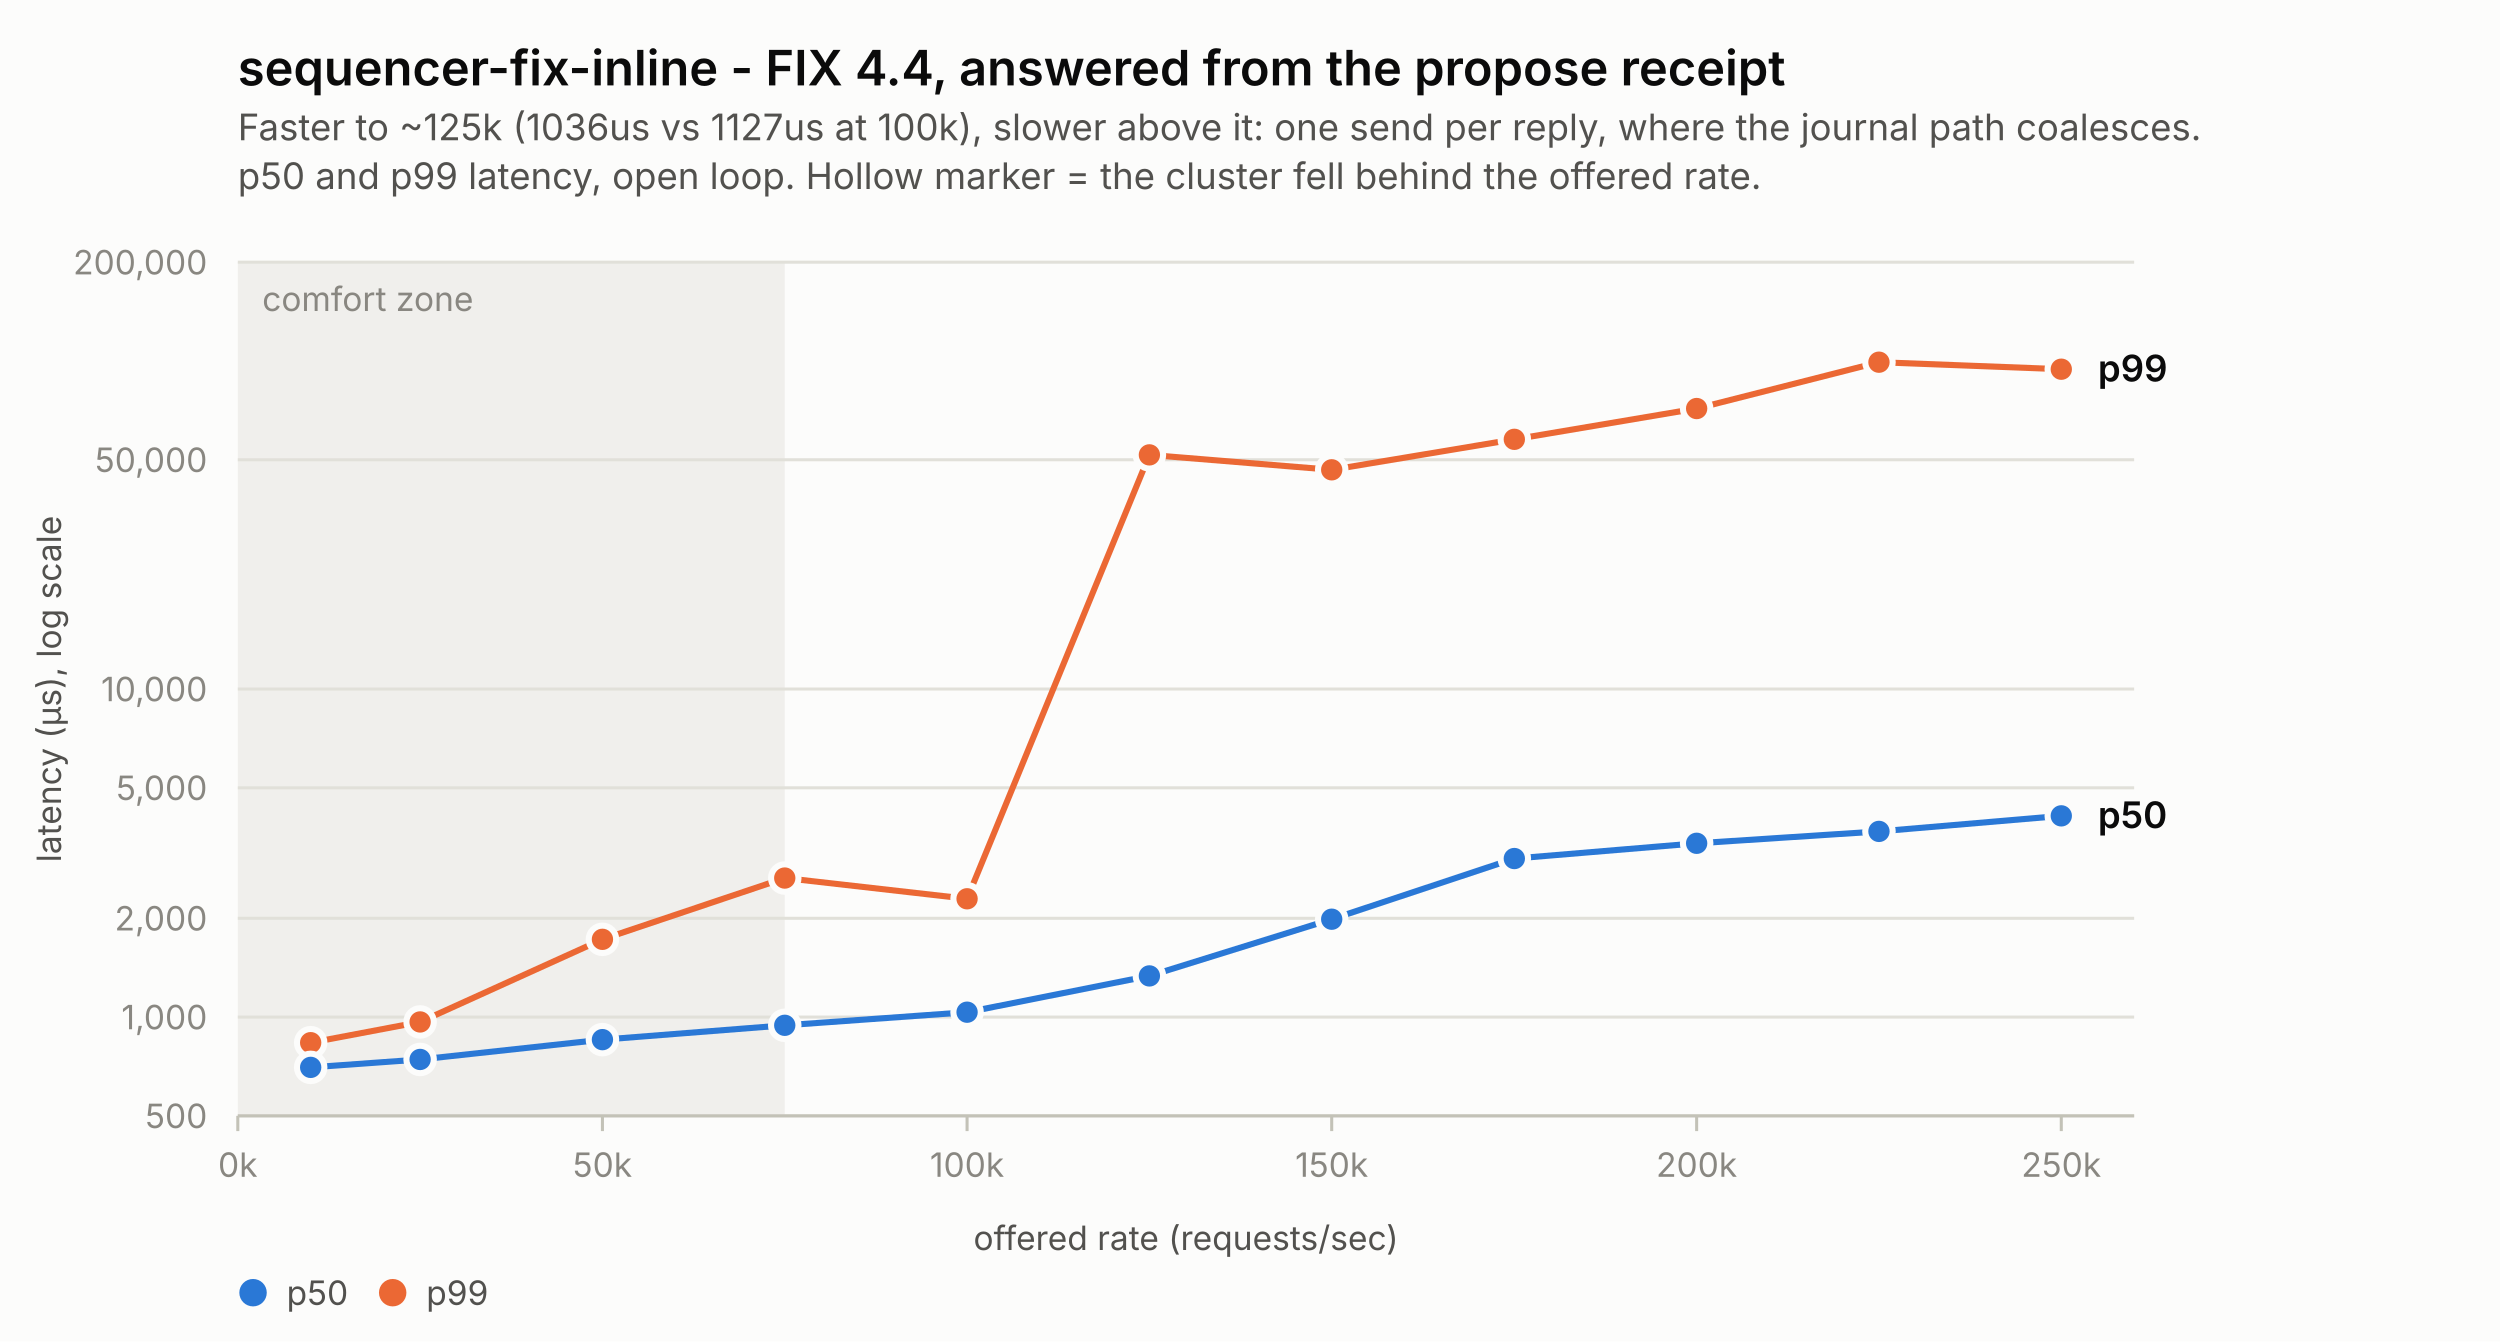
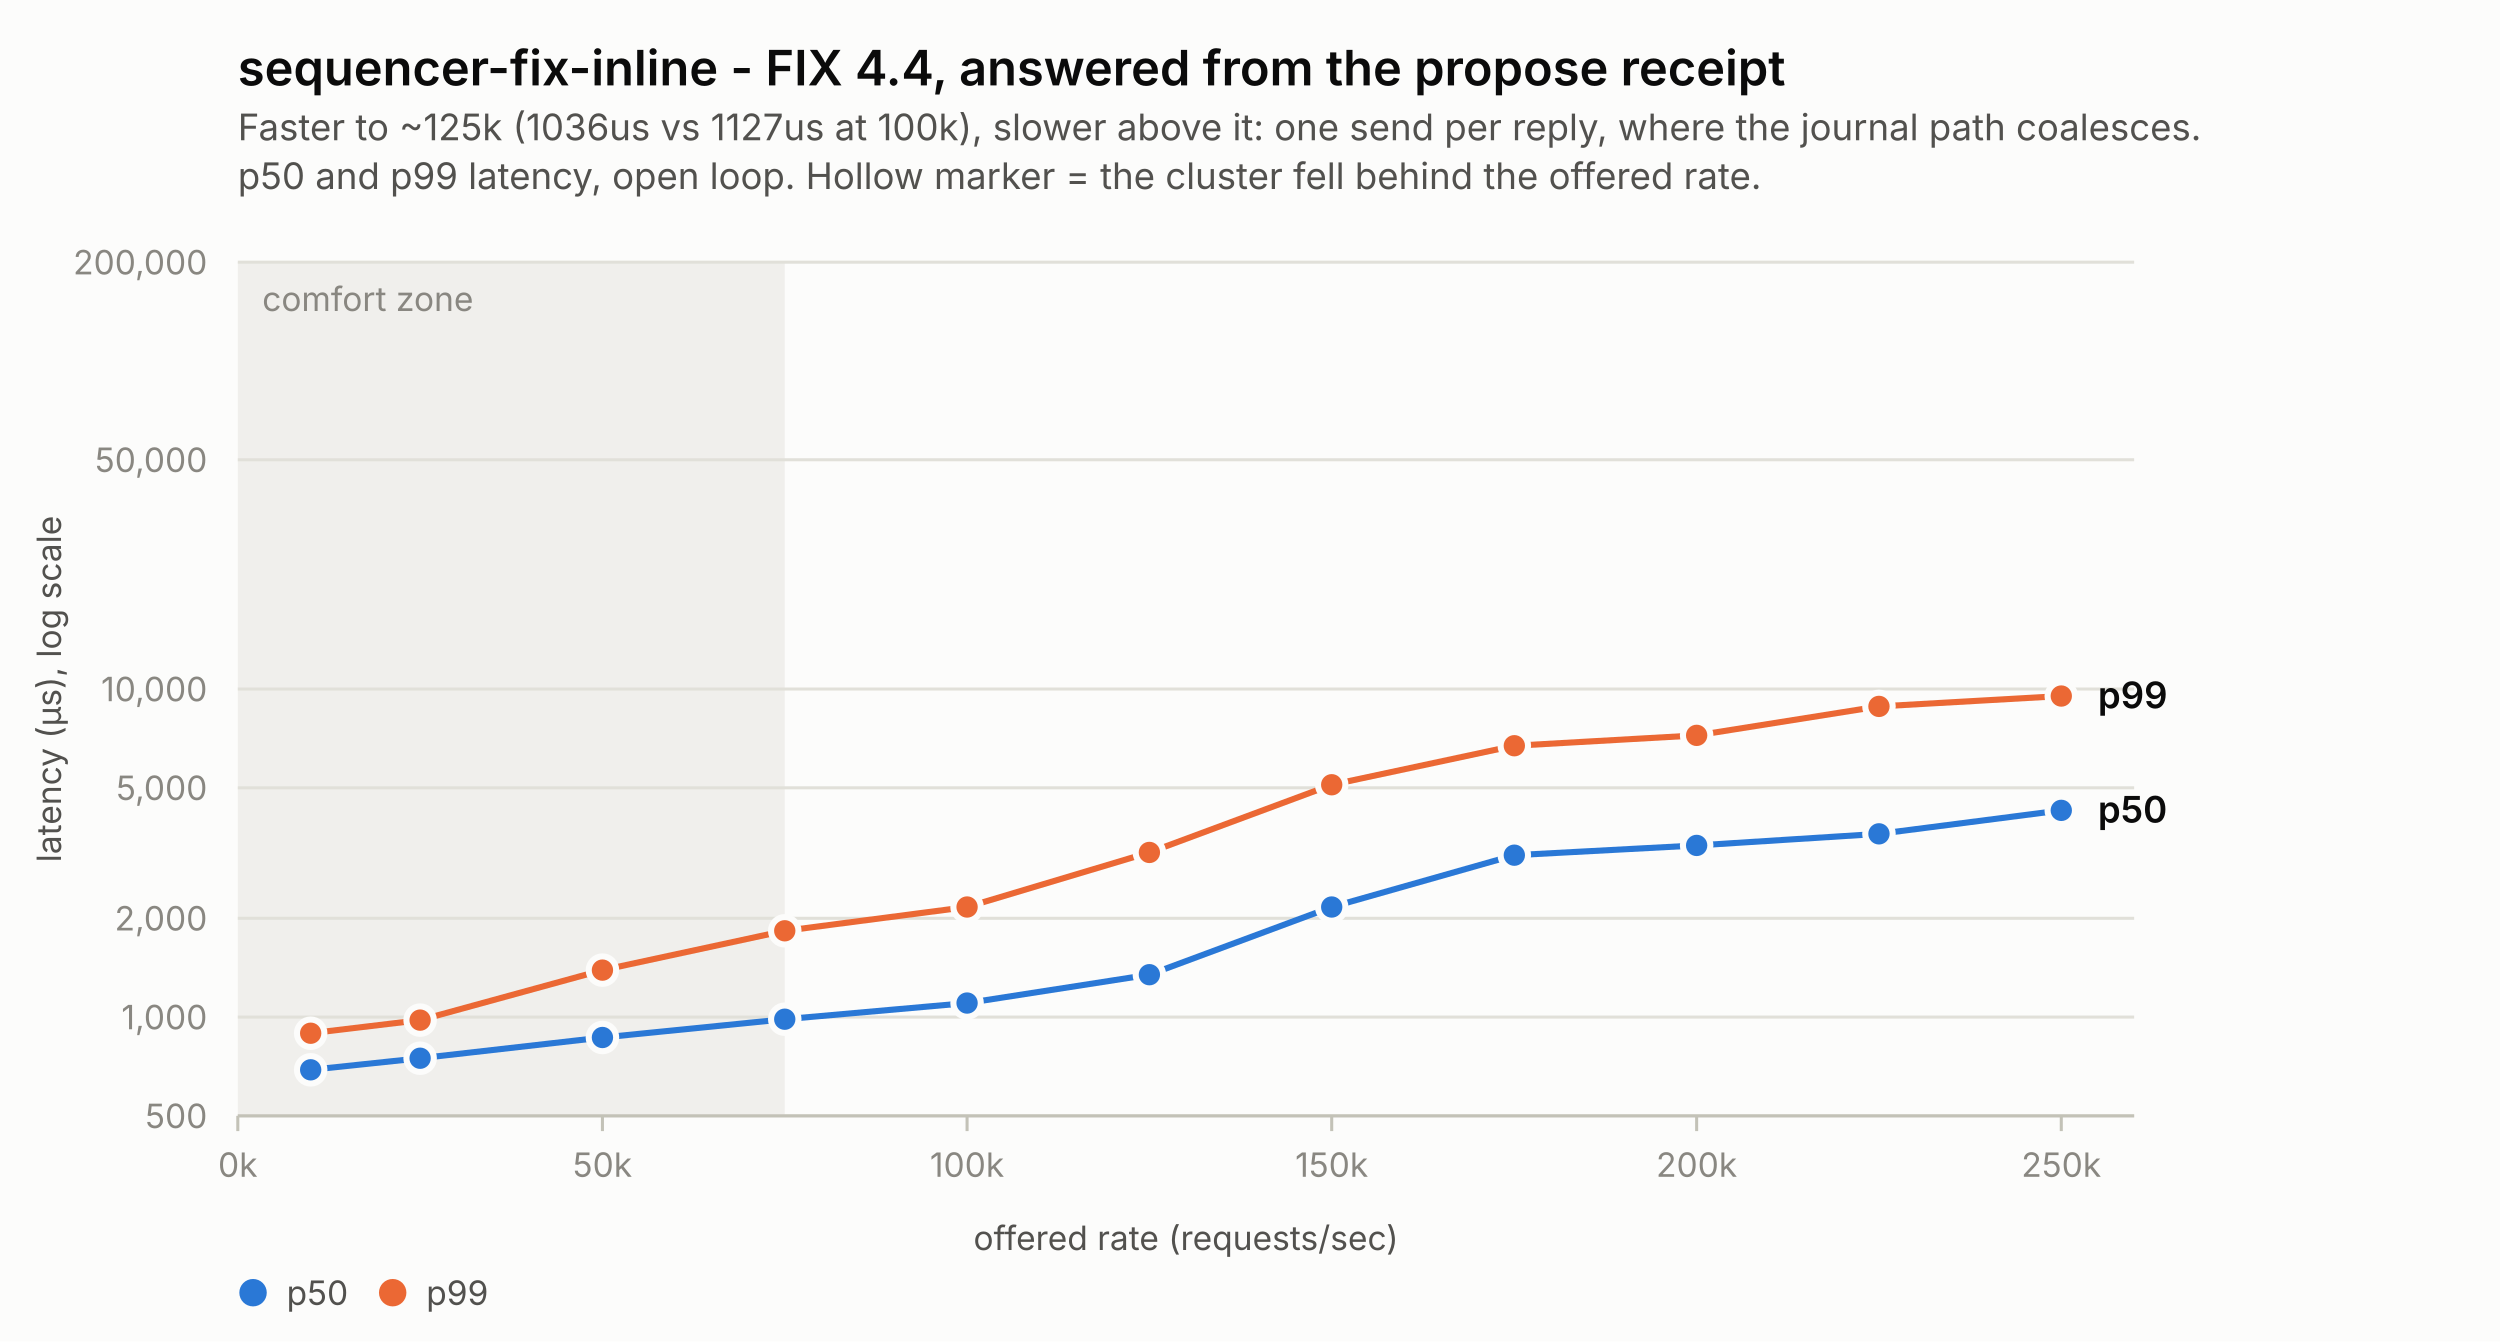
<svg xmlns="http://www.w3.org/2000/svg" width="820" height="440" viewBox="0 0 820 440" font-family="system-ui,-apple-system,&quot;Segoe UI&quot;,sans-serif" role="img" aria-label="sequencer-fix-inline - FIX 4.4, answered from the propose receipt">
  <rect width="820" height="440" fill="#fcfcfb" />
  <text x="78" y="28" font-size="16" font-weight="600" fill="#0b0b0b">sequencer-fix-inline - FIX 4.4, answered from the propose receipt</text>
  <text x="78" y="46" font-size="12" fill="#52514e">Faster to ~125k (1036us vs 1127us at 100k), slower above it: one send per reply, where the journal path coalesces.</text>
  <text x="78" y="62" font-size="12" fill="#52514e">p50 and p99 latency, open loop. Hollow marker = the cluster fell behind the offered rate.</text>
  <rect x="78" y="86" width="179.4" height="280" fill="#f0efec" />
  <text x="86" y="102" font-size="11" fill="#898781">comfort zone</text>
  <line x1="78" y1="366.0" x2="700" y2="366.0" stroke="#e1e0d9" stroke-width="1" />
  <text x="68" y="370.0" font-size="11" fill="#898781" text-anchor="end">500</text>
  <line x1="78" y1="333.6" x2="700" y2="333.6" stroke="#e1e0d9" stroke-width="1" />
  <text x="68" y="337.6" font-size="11" fill="#898781" text-anchor="end">1,000</text>
  <line x1="78" y1="301.2" x2="700" y2="301.2" stroke="#e1e0d9" stroke-width="1" />
  <text x="68" y="305.2" font-size="11" fill="#898781" text-anchor="end">2,000</text>
  <line x1="78" y1="258.4" x2="700" y2="258.4" stroke="#e1e0d9" stroke-width="1" />
  <text x="68" y="262.4" font-size="11" fill="#898781" text-anchor="end">5,000</text>
  <line x1="78" y1="226.0" x2="700" y2="226.0" stroke="#e1e0d9" stroke-width="1" />
  <text x="68" y="230.0" font-size="11" fill="#898781" text-anchor="end">10,000</text>
  <line x1="78" y1="150.8" x2="700" y2="150.8" stroke="#e1e0d9" stroke-width="1" />
  <text x="68" y="154.8" font-size="11" fill="#898781" text-anchor="end">50,000</text>
  <line x1="78" y1="86.0" x2="700" y2="86.0" stroke="#e1e0d9" stroke-width="1" />
  <text x="68" y="90.0" font-size="11" fill="#898781" text-anchor="end">200,000</text>
  <text x="20" y="226" font-size="11" fill="#52514e" text-anchor="middle" transform="rotate(-90 20 226)">latency (µs), log scale</text>
  <line x1="78" y1="366" x2="700" y2="366" stroke="#c3c2b7" stroke-width="1" />
  <line x1="78.0" y1="366" x2="78.0" y2="371" stroke="#c3c2b7" stroke-width="1" />
  <text x="78.0" y="386" font-size="11" fill="#898781" text-anchor="middle">0k</text>
  <line x1="197.6" y1="366" x2="197.6" y2="371" stroke="#c3c2b7" stroke-width="1" />
  <text x="197.6" y="386" font-size="11" fill="#898781" text-anchor="middle">50k</text>
  <line x1="317.2" y1="366" x2="317.2" y2="371" stroke="#c3c2b7" stroke-width="1" />
  <text x="317.2" y="386" font-size="11" fill="#898781" text-anchor="middle">100k</text>
  <line x1="436.8" y1="366" x2="436.8" y2="371" stroke="#c3c2b7" stroke-width="1" />
  <text x="436.8" y="386" font-size="11" fill="#898781" text-anchor="middle">150k</text>
  <line x1="556.5" y1="366" x2="556.5" y2="371" stroke="#c3c2b7" stroke-width="1" />
  <text x="556.5" y="386" font-size="11" fill="#898781" text-anchor="middle">200k</text>
  <line x1="676.1" y1="366" x2="676.1" y2="371" stroke="#c3c2b7" stroke-width="1" />
  <text x="676.1" y="386" font-size="11" fill="#898781" text-anchor="middle">250k</text>
  <text x="389" y="410" font-size="11" fill="#52514e" text-anchor="middle">offered rate (requests/sec)</text>
  <defs>
    <clipPath id="plot">
      <rect x="72" y="80" width="634" height="292" />
    </clipPath>
  </defs>
  <g clip-path="url(#plot)">
-     <path d="M101.9,342.0 L137.8,335.2 L197.6,308.1 L257.4,288.0 L317.2,294.8 L377.0,149.2 L436.8,154.1 L496.7,144.1 L556.5,134.0 L616.3,118.8 L676.1,121.1" fill="none" stroke="#eb6834" stroke-width="2" stroke-linejoin="round" stroke-linecap="round" />
-     <circle cx="101.9" cy="342.0" r="4.5" fill="#eb6834" stroke="#fcfcfb" stroke-width="2" />
-     <circle cx="137.8" cy="335.2" r="4.5" fill="#eb6834" stroke="#fcfcfb" stroke-width="2" />
-     <circle cx="197.6" cy="308.1" r="4.5" fill="#eb6834" stroke="#fcfcfb" stroke-width="2" />
-     <circle cx="257.4" cy="288.0" r="4.5" fill="#eb6834" stroke="#fcfcfb" stroke-width="2" />
-     <circle cx="317.2" cy="294.8" r="4.5" fill="#eb6834" stroke="#fcfcfb" stroke-width="2" />
-     <circle cx="377.0" cy="149.2" r="4.5" fill="#eb6834" stroke="#fcfcfb" stroke-width="2" />
-     <circle cx="436.8" cy="154.1" r="4.5" fill="#eb6834" stroke="#fcfcfb" stroke-width="2" />
-     <circle cx="496.7" cy="144.1" r="4.5" fill="#eb6834" stroke="#fcfcfb" stroke-width="2" />
-     <circle cx="556.5" cy="134.0" r="4.5" fill="#eb6834" stroke="#fcfcfb" stroke-width="2" />
-     <circle cx="616.3" cy="118.8" r="4.5" fill="#eb6834" stroke="#fcfcfb" stroke-width="2" />
-     <circle cx="676.1" cy="121.1" r="4.5" fill="#eb6834" stroke="#fcfcfb" stroke-width="2" />
-     <path d="M101.9,350.1 L137.8,347.5 L197.6,341.0 L257.4,336.3 L317.2,332.0 L377.0,320.1 L436.8,301.5 L496.7,281.6 L556.5,276.6 L616.3,272.7 L676.1,267.6" fill="none" stroke="#2a78d6" stroke-width="2" stroke-linejoin="round" stroke-linecap="round" />
-     <circle cx="101.9" cy="350.1" r="4.5" fill="#2a78d6" stroke="#fcfcfb" stroke-width="2" />
-     <circle cx="137.8" cy="347.5" r="4.5" fill="#2a78d6" stroke="#fcfcfb" stroke-width="2" />
-     <circle cx="197.6" cy="341.0" r="4.5" fill="#2a78d6" stroke="#fcfcfb" stroke-width="2" />
-     <circle cx="257.4" cy="336.3" r="4.5" fill="#2a78d6" stroke="#fcfcfb" stroke-width="2" />
-     <circle cx="317.2" cy="332.0" r="4.5" fill="#2a78d6" stroke="#fcfcfb" stroke-width="2" />
-     <circle cx="377.0" cy="320.1" r="4.5" fill="#2a78d6" stroke="#fcfcfb" stroke-width="2" />
-     <circle cx="436.8" cy="301.5" r="4.5" fill="#2a78d6" stroke="#fcfcfb" stroke-width="2" />
-     <circle cx="496.7" cy="281.6" r="4.5" fill="#2a78d6" stroke="#fcfcfb" stroke-width="2" />
-     <circle cx="556.5" cy="276.6" r="4.5" fill="#2a78d6" stroke="#fcfcfb" stroke-width="2" />
-     <circle cx="616.3" cy="272.7" r="4.5" fill="#2a78d6" stroke="#fcfcfb" stroke-width="2" />
-     <circle cx="676.1" cy="267.6" r="4.5" fill="#2a78d6" stroke="#fcfcfb" stroke-width="2" />
+     <path d="M101.9,338.9 L137.8,334.6 L197.6,318.2 L257.4,305.3 L317.2,297.5 L377.0,279.6 L436.8,257.4 L496.7,244.6 L556.5,241.2 L616.3,231.7 L676.1,228.3" fill="none" stroke="#eb6834" stroke-width="2" stroke-linejoin="round" stroke-linecap="round" />
+     <circle cx="101.9" cy="338.9" r="4.5" fill="#eb6834" stroke="#fcfcfb" stroke-width="2" />
+     <circle cx="137.8" cy="334.6" r="4.5" fill="#eb6834" stroke="#fcfcfb" stroke-width="2" />
+     <circle cx="197.6" cy="318.2" r="4.5" fill="#eb6834" stroke="#fcfcfb" stroke-width="2" />
+     <circle cx="257.4" cy="305.3" r="4.5" fill="#eb6834" stroke="#fcfcfb" stroke-width="2" />
+     <circle cx="317.2" cy="297.5" r="4.5" fill="#eb6834" stroke="#fcfcfb" stroke-width="2" />
+     <circle cx="377.0" cy="279.6" r="4.5" fill="#eb6834" stroke="#fcfcfb" stroke-width="2" />
+     <circle cx="436.8" cy="257.4" r="4.5" fill="#eb6834" stroke="#fcfcfb" stroke-width="2" />
+     <circle cx="496.7" cy="244.6" r="4.5" fill="#eb6834" stroke="#fcfcfb" stroke-width="2" />
+     <circle cx="556.5" cy="241.2" r="4.5" fill="#eb6834" stroke="#fcfcfb" stroke-width="2" />
+     <circle cx="616.3" cy="231.7" r="4.5" fill="#eb6834" stroke="#fcfcfb" stroke-width="2" />
+     <circle cx="676.1" cy="228.3" r="4.5" fill="#eb6834" stroke="#fcfcfb" stroke-width="2" />
+     <path d="M101.9,350.9 L137.8,347.1 L197.6,340.3 L257.4,334.3 L317.2,329.0 L377.0,319.7 L436.8,297.5 L496.7,280.5 L556.5,277.3 L616.3,273.5 L676.1,265.8" fill="none" stroke="#2a78d6" stroke-width="2" stroke-linejoin="round" stroke-linecap="round" />
+     <circle cx="101.9" cy="350.9" r="4.5" fill="#2a78d6" stroke="#fcfcfb" stroke-width="2" />
+     <circle cx="137.8" cy="347.1" r="4.5" fill="#2a78d6" stroke="#fcfcfb" stroke-width="2" />
+     <circle cx="197.6" cy="340.3" r="4.5" fill="#2a78d6" stroke="#fcfcfb" stroke-width="2" />
+     <circle cx="257.4" cy="334.3" r="4.5" fill="#2a78d6" stroke="#fcfcfb" stroke-width="2" />
+     <circle cx="317.2" cy="329.0" r="4.5" fill="#2a78d6" stroke="#fcfcfb" stroke-width="2" />
+     <circle cx="377.0" cy="319.7" r="4.5" fill="#2a78d6" stroke="#fcfcfb" stroke-width="2" />
+     <circle cx="436.8" cy="297.5" r="4.5" fill="#2a78d6" stroke="#fcfcfb" stroke-width="2" />
+     <circle cx="496.7" cy="280.5" r="4.5" fill="#2a78d6" stroke="#fcfcfb" stroke-width="2" />
+     <circle cx="556.5" cy="277.3" r="4.5" fill="#2a78d6" stroke="#fcfcfb" stroke-width="2" />
+     <circle cx="616.3" cy="273.5" r="4.5" fill="#2a78d6" stroke="#fcfcfb" stroke-width="2" />
+     <circle cx="676.1" cy="265.8" r="4.5" fill="#2a78d6" stroke="#fcfcfb" stroke-width="2" />
  </g>
-   <text x="688.1" y="125.1" font-size="12" font-weight="600" fill="#0b0b0b">p99</text>
-   <text x="688.1" y="271.6" font-size="12" font-weight="600" fill="#0b0b0b">p50</text>
+   <text x="688.1" y="232.3" font-size="12" font-weight="600" fill="#0b0b0b">p99</text>
+   <text x="688.1" y="269.8" font-size="12" font-weight="600" fill="#0b0b0b">p50</text>
  <circle cx="83" cy="424" r="4.5" fill="#2a78d6" />
  <text x="94" y="428" font-size="11" fill="#52514e">p50</text>
  <circle cx="128.8" cy="424" r="4.5" fill="#eb6834" />
  <text x="139.8" y="428" font-size="11" fill="#52514e">p99</text>
</svg>
